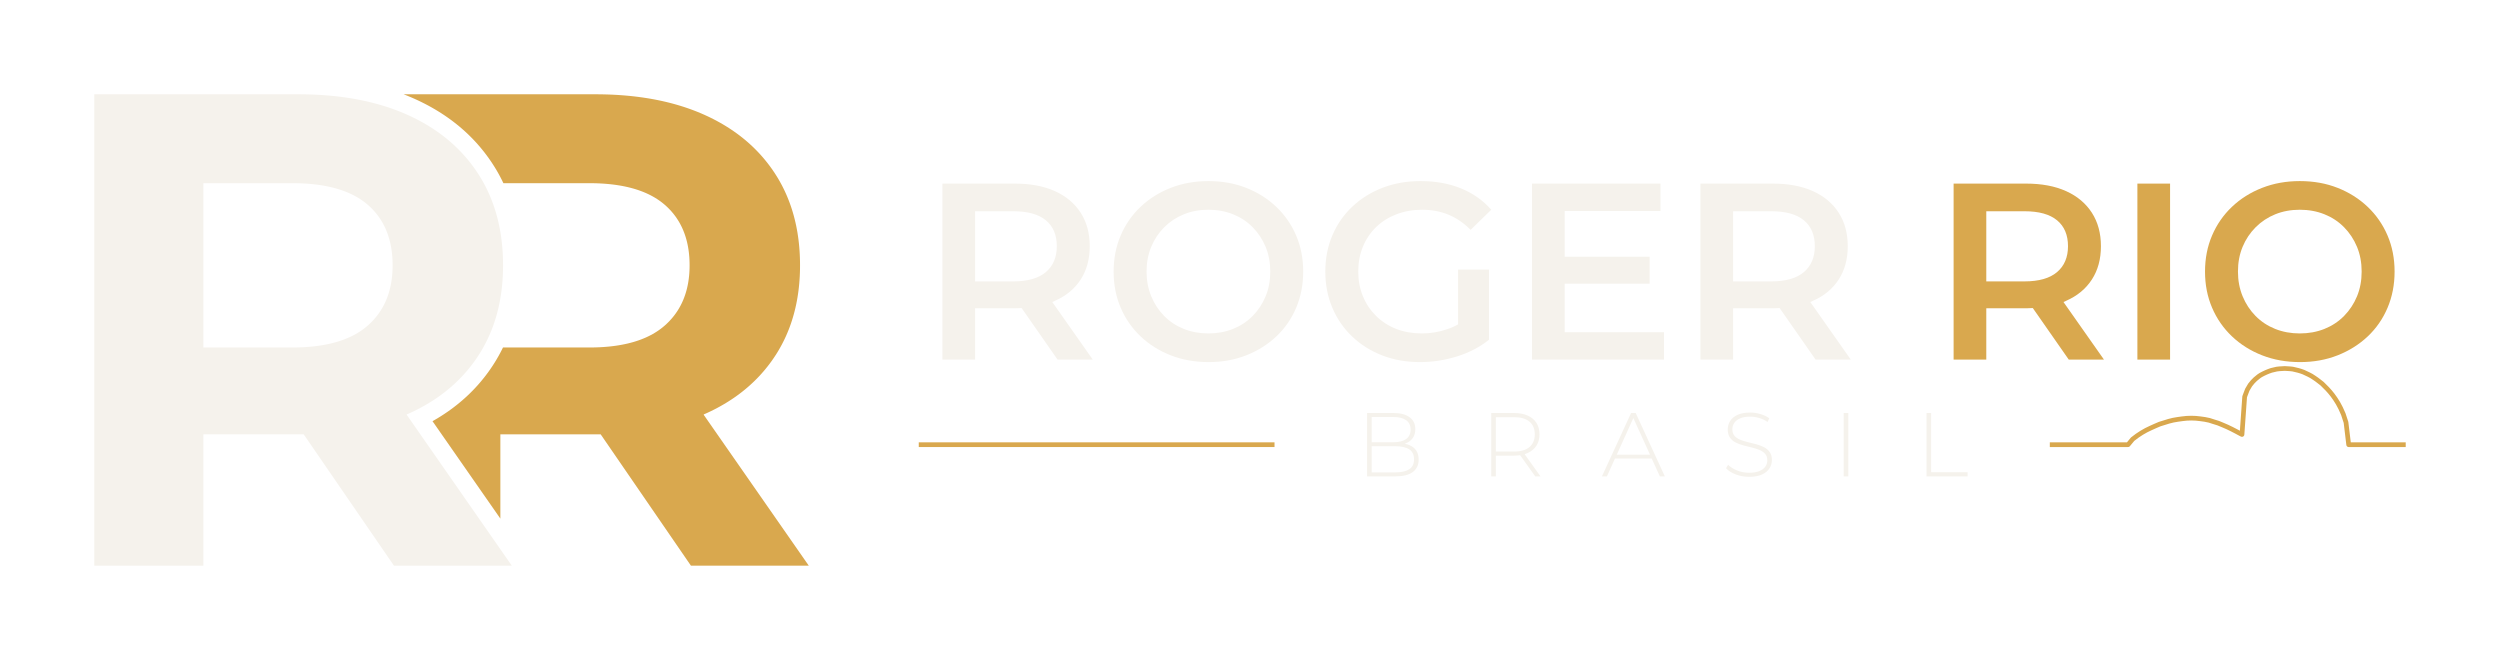
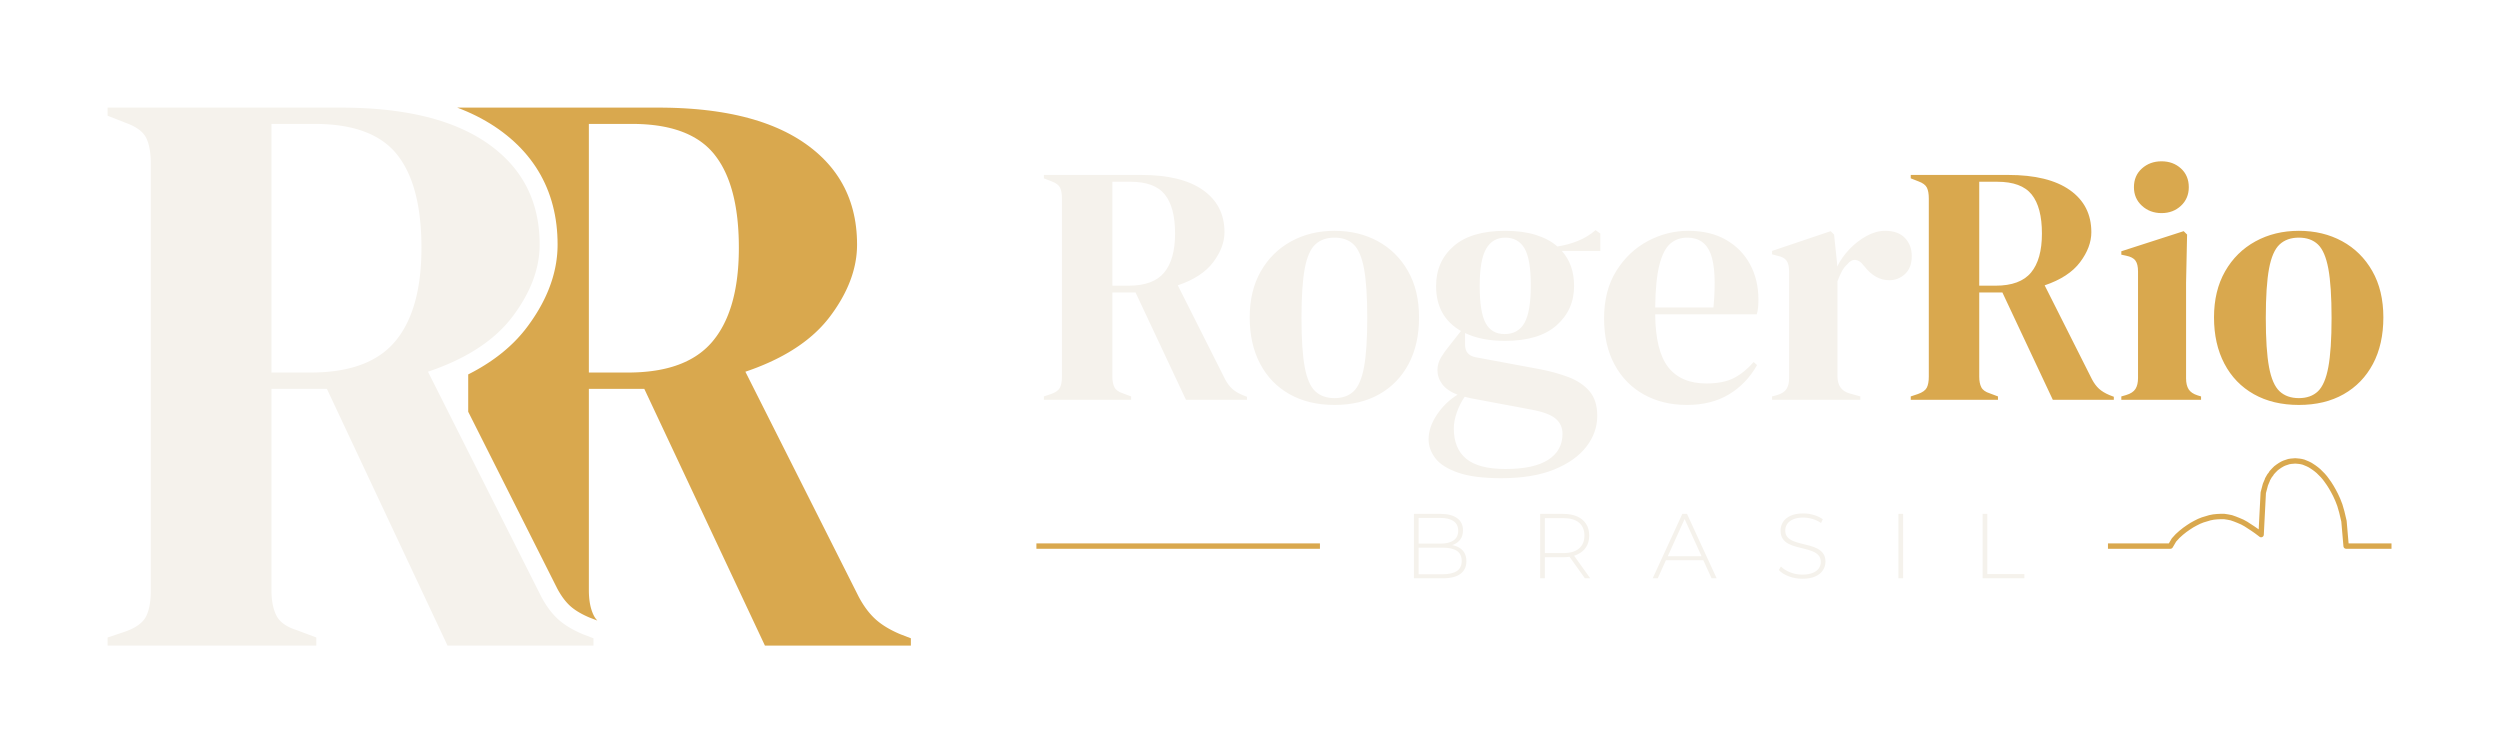
- <svg xmlns="http://www.w3.org/2000/svg" viewBox="0 0 1591 420" role="img" aria-label="Roger Rio Brasil">
-   <g transform="translate(24.43,360.00) scale(0.42857)">
-     <path fill="#D9A84E" fill-rule="evenodd" d="M686.0,-195.0L827.0,-195.0L827.29,-195.0L827.57,-195.0L827.86,-195.0L828.14,-195.0L828.43,-195.0L828.71,-195.0L829.0,-195.0L829.29,-195.0L829.57,-195.0L829.86,-195.0L830.14,-195.0L830.43,-195.0L830.71,-195.0L831.0,-195.0L831.29,-195.0L831.57,-195.0L831.86,-195.0L832.14,-195.0L832.43,-195.0L832.71,-195.0L833.0,-195.0L833.29,-195.0L833.57,-195.0L833.86,-195.0L834.14,-195.0L834.43,-195.0L834.71,-195.0L835.0,-195.0L969.0,0.0L1144.0,0.0L988.0,-224.0L988.0,-224.07L988.01,-224.14L988.01,-224.2L988.02,-224.27L988.03,-224.33L988.05,-224.38L988.06,-224.44L988.08,-224.49L988.1,-224.54L988.13,-224.59L988.15,-224.63L988.18,-224.67L988.22,-224.71L988.25,-224.75L988.29,-224.78L988.33,-224.82L988.37,-224.85L988.41,-224.87L988.46,-224.9L988.51,-224.92L988.56,-224.94L988.62,-224.95L988.67,-224.97L988.73,-224.98L988.8,-224.99L988.86,-224.99L988.93,-225.0L989.0,-225.0L993.82,-227.18L998.56,-229.42L1003.22,-231.73L1007.8,-234.11L1012.3,-236.56L1016.72,-239.07L1021.06,-241.66L1025.33,-244.31L1029.51,-247.02L1033.62,-249.81L1037.64,-252.66L1041.59,-255.58L1045.46,-258.57L1049.25,-261.62L1052.96,-264.75L1056.59,-267.94L1060.14,-271.2L1063.62,-274.52L1067.01,-277.92L1070.33,-281.38L1073.56,-284.91L1076.72,-288.5L1079.8,-292.17L1082.8,-295.9L1085.72,-299.7L1088.56,-303.56L1091.32,-307.5L1094.0,-311.5L1096.6,-315.56L1099.1,-319.68L1101.5,-323.85L1103.82,-328.08L1106.03,-332.36L1108.16,-336.7L1110.19,-341.09L1112.12,-345.54L1113.96,-350.04L1115.71,-354.6L1117.36,-359.21L1118.92,-363.88L1120.38,-368.6L1121.75,-373.38L1123.02,-378.21L1124.2,-383.09L1125.29,-388.03L1126.28,-393.03L1127.18,-398.08L1127.98,-403.18L1128.69,-408.34L1129.3,-413.56L1129.82,-418.83L1130.24,-424.15L1130.58,-429.53L1130.81,-434.97L1130.95,-440.46L1131.0,-446.0L1130.95,-451.61L1130.81,-457.17L1130.58,-462.68L1130.24,-468.12L1129.82,-473.51L1129.3,-478.85L1128.69,-484.12L1127.98,-489.35L1127.18,-494.51L1126.28,-499.62L1125.29,-504.68L1124.2,-509.67L1123.02,-514.61L1121.75,-519.5L1120.38,-524.33L1118.92,-529.1L1117.36,-533.82L1115.71,-538.48L1113.96,-543.08L1112.12,-547.63L1110.19,-552.12L1108.16,-556.56L1106.03,-560.94L1103.82,-565.27L1101.5,-569.53L1099.1,-573.74L1096.6,-577.9L1094.0,-582.0L1091.32,-586.04L1088.56,-590.01L1085.72,-593.91L1082.8,-597.74L1079.8,-601.51L1076.72,-605.21L1073.56,-608.84L1070.33,-612.41L1067.01,-615.9L1063.62,-619.33L1060.14,-622.7L1056.59,-625.99L1052.96,-629.22L1049.25,-632.38L1045.46,-635.47L1041.59,-638.49L1037.64,-641.45L1033.62,-644.33L1029.51,-647.15L1025.33,-649.91L1021.06,-652.59L1016.72,-655.21L1012.3,-657.76L1007.8,-660.24L1003.22,-662.66L998.56,-665.01L993.82,-667.29L989.0,-669.5L984.11,-671.64L979.15,-673.7L974.13,-675.69L969.04,-677.59L963.89,-679.42L958.66,-681.17L953.38,-682.84L948.02,-684.44L942.6,-685.96L937.11,-687.4L931.56,-688.76L925.94,-690.04L920.25,-691.25L914.5,-692.38L908.68,-693.43L902.8,-694.4L896.84,-695.29L890.83,-696.11L884.74,-696.85L878.59,-697.51L872.38,-698.09L866.09,-698.6L859.74,-699.03L853.33,-699.38L846.84,-699.65L840.3,-699.84L833.68,-699.96L827.0,-700.0L542.34,-700.0L542.47,-699.95L547.92,-697.8L553.31,-695.55L558.64,-693.23L563.88,-690.82L569.04,-688.33L574.13,-685.77L579.14,-683.13L584.07,-680.41L588.93,-677.61L593.7,-674.73L598.4,-671.77L603.02,-668.73L607.56,-665.61L612.01,-662.42L616.39,-659.14L620.68,-655.78L624.9,-652.35L629.02,-648.84L633.07,-645.24L637.03,-641.57L640.9,-637.82L644.69,-634.0L648.39,-630.09L652.0,-626.11L655.53,-622.06L658.96,-617.92L662.31,-613.72L665.57,-609.44L668.74,-605.08L671.82,-600.66L674.81,-596.15L677.72,-591.56L680.52,-586.9L683.22,-582.18L685.82,-577.39L688.3,-572.55L690.51,-568.0L818.0,-568.0L823.31,-567.96L828.52,-567.84L833.64,-567.63L838.65,-567.35L843.57,-566.98L848.4,-566.53L853.12,-566.0L857.76,-565.39L862.29,-564.69L866.72,-563.92L871.06,-563.06L875.31,-562.12L879.45,-561.1L883.5,-560.0L887.45,-558.82L891.31,-557.55L895.06,-556.2L898.72,-554.78L902.29,-553.27L905.76,-551.67L909.12,-550.0L912.4,-548.24L915.57,-546.41L918.65,-544.49L921.64,-542.49L924.52,-540.41L927.31,-538.24L930.0,-536.0L932.6,-533.68L935.1,-531.3L937.5,-528.84L939.82,-526.33L942.03,-523.74L944.16,-521.09L946.19,-518.38L948.12,-515.59L949.96,-512.74L951.71,-509.83L953.36,-506.84L954.92,-503.8L956.38,-500.68L957.75,-497.5L959.02,-494.25L960.2,-490.94L961.29,-487.56L962.28,-484.11L963.18,-480.6L963.98,-477.02L964.69,-473.38L965.3,-469.66L965.82,-465.89L966.24,-462.04L966.58,-458.13L966.81,-454.15L966.95,-450.11L967.0,-446.0L966.95,-441.96L966.81,-437.98L966.58,-434.07L966.24,-430.21L965.82,-426.42L965.3,-422.7L964.69,-419.03L963.98,-415.43L963.18,-411.89L962.28,-408.41L961.29,-405.0L960.2,-401.64L959.02,-398.35L957.75,-395.12L956.38,-391.96L954.92,-388.86L953.36,-385.82L951.71,-382.84L949.96,-379.92L948.12,-377.07L946.19,-374.28L944.16,-371.55L942.03,-368.89L939.82,-366.29L937.5,-363.75L935.1,-361.27L932.6,-358.85L930.0,-356.5L927.31,-354.22L924.52,-352.02L921.64,-349.91L918.65,-347.88L915.57,-345.93L912.4,-344.06L909.12,-342.28L905.76,-340.58L902.29,-338.96L898.72,-337.43L895.06,-335.98L891.31,-334.61L887.45,-333.33L883.5,-332.12L879.45,-331.01L875.31,-329.97L871.06,-329.02L866.72,-328.15L862.29,-327.36L857.76,-326.65L853.12,-326.03L848.4,-325.49L843.57,-325.04L838.65,-324.66L833.64,-324.37L828.52,-324.17L823.31,-324.04L818.0,-324.0L689.89,-324.0L688.26,-320.67L685.77,-315.86L683.17,-311.12L680.47,-306.44L677.66,-301.81L674.76,-297.26L671.76,-292.79L668.68,-288.4L665.5,-284.08L662.24,-279.83L658.89,-275.66L655.45,-271.56L651.92,-267.54L648.3,-263.6L644.59,-259.73L640.8,-255.94L636.92,-252.23L632.96,-248.59L628.91,-245.03L624.78,-241.56L620.57,-238.16L616.27,-234.84L611.89,-231.6L607.43,-228.44L602.89,-225.36L598.27,-222.36L593.57,-219.44L588.79,-216.6L585.24,-214.58L686.0,-69.91Z" />
-     <path fill="#F5F2EC" fill-rule="evenodd" d="M245.0,0.0L245.0,-195.0L386.0,-195.0L386.29,-195.0L386.57,-195.0L386.86,-195.0L387.14,-195.0L387.43,-195.0L387.71,-195.0L388.0,-195.0L388.29,-195.0L388.57,-195.0L388.86,-195.0L389.14,-195.0L389.43,-195.0L389.71,-195.0L390.0,-195.0L390.29,-195.0L390.57,-195.0L390.86,-195.0L391.14,-195.0L391.43,-195.0L391.71,-195.0L392.0,-195.0L392.29,-195.0L392.57,-195.0L392.86,-195.0L393.14,-195.0L393.43,-195.0L393.71,-195.0L394.0,-195.0L528.0,0.0L703.0,0.0L547.0,-224.0L547.0,-224.07L547.01,-224.14L547.01,-224.2L547.02,-224.27L547.03,-224.33L547.05,-224.38L547.06,-224.44L547.08,-224.49L547.1,-224.54L547.13,-224.59L547.15,-224.63L547.18,-224.67L547.22,-224.71L547.25,-224.75L547.29,-224.78L547.33,-224.82L547.37,-224.85L547.41,-224.87L547.46,-224.9L547.51,-224.92L547.56,-224.94L547.62,-224.95L547.67,-224.97L547.73,-224.98L547.8,-224.99L547.86,-224.99L547.93,-225.0L548.0,-225.0L552.82,-227.18L557.56,-229.42L562.22,-231.73L566.8,-234.11L571.3,-236.56L575.72,-239.07L580.06,-241.66L584.33,-244.31L588.51,-247.02L592.62,-249.81L596.64,-252.66L600.59,-255.58L604.46,-258.57L608.25,-261.62L611.96,-264.75L615.59,-267.94L619.14,-271.2L622.62,-274.52L626.01,-277.92L629.33,-281.38L632.56,-284.91L635.72,-288.5L638.8,-292.17L641.8,-295.9L644.72,-299.7L647.56,-303.56L650.32,-307.5L653.0,-311.5L655.6,-315.56L658.1,-319.68L660.5,-323.85L662.82,-328.08L665.03,-332.36L667.16,-336.7L669.19,-341.09L671.12,-345.54L672.96,-350.04L674.71,-354.6L676.36,-359.21L677.92,-363.88L679.38,-368.6L680.75,-373.38L682.02,-378.21L683.2,-383.09L684.29,-388.03L685.28,-393.03L686.18,-398.08L686.98,-403.18L687.69,-408.34L688.3,-413.56L688.82,-418.83L689.24,-424.15L689.58,-429.53L689.81,-434.97L689.95,-440.46L690.0,-446.0L689.95,-451.61L689.81,-457.17L689.58,-462.68L689.24,-468.12L688.82,-473.51L688.3,-478.85L687.69,-484.12L686.98,-489.35L686.18,-494.51L685.28,-499.62L684.29,-504.68L683.2,-509.67L682.02,-514.61L680.75,-519.5L679.38,-524.33L677.92,-529.1L676.36,-533.82L674.71,-538.48L672.96,-543.08L671.12,-547.63L669.19,-552.12L667.16,-556.56L665.03,-560.94L662.82,-565.27L660.5,-569.53L658.1,-573.74L655.6,-577.9L653.0,-582.0L650.32,-586.04L647.56,-590.01L644.72,-593.91L641.8,-597.74L638.8,-601.51L635.72,-605.21L632.56,-608.84L629.33,-612.41L626.01,-615.9L622.62,-619.33L619.14,-622.7L615.59,-625.99L611.96,-629.22L608.25,-632.38L604.46,-635.47L600.59,-638.49L596.64,-641.45L592.62,-644.33L588.51,-647.15L584.33,-649.91L580.06,-652.59L575.72,-655.21L571.3,-657.76L566.8,-660.24L562.22,-662.66L557.56,-665.01L552.82,-667.29L548.0,-669.5L543.11,-671.64L538.15,-673.7L533.13,-675.69L528.04,-677.59L522.89,-679.42L517.66,-681.17L512.38,-682.84L507.02,-684.44L501.6,-685.96L496.11,-687.4L490.56,-688.76L484.94,-690.04L479.25,-691.25L473.5,-692.38L467.68,-693.43L461.8,-694.4L455.84,-695.29L449.83,-696.11L443.74,-696.85L437.59,-697.51L431.38,-698.09L425.09,-698.6L418.74,-699.03L412.33,-699.38L405.84,-699.65L399.3,-699.84L392.68,-699.96L386.0,-700.0L83.0,-700.0L83.0,0.0ZM245.0,-568.0L377.0,-568.0L382.31,-567.96L387.52,-567.84L392.64,-567.63L397.65,-567.35L402.57,-566.98L407.4,-566.53L412.12,-566.0L416.76,-565.39L421.29,-564.69L425.72,-563.92L430.06,-563.06L434.31,-562.12L438.45,-561.1L442.5,-560.0L446.45,-558.82L450.31,-557.55L454.06,-556.2L457.72,-554.78L461.29,-553.27L464.76,-551.67L468.12,-550.0L471.4,-548.24L474.57,-546.41L477.65,-544.49L480.64,-542.49L483.52,-540.41L486.31,-538.24L489.0,-536.0L491.6,-533.68L494.1,-531.3L496.5,-528.84L498.82,-526.33L501.03,-523.74L503.16,-521.09L505.19,-518.38L507.12,-515.59L508.96,-512.74L510.71,-509.83L512.36,-506.84L513.92,-503.8L515.38,-500.68L516.75,-497.5L518.02,-494.25L519.2,-490.94L520.29,-487.56L521.28,-484.11L522.18,-480.6L522.98,-477.02L523.69,-473.38L524.3,-469.66L524.82,-465.89L525.24,-462.04L525.58,-458.13L525.81,-454.15L525.95,-450.11L526.0,-446.0L525.95,-441.96L525.81,-437.98L525.58,-434.07L525.24,-430.21L524.82,-426.42L524.3,-422.7L523.69,-419.03L522.98,-415.43L522.18,-411.89L521.28,-408.41L520.29,-405.0L519.2,-401.64L518.02,-398.35L516.75,-395.12L515.38,-391.96L513.92,-388.86L512.36,-385.82L510.71,-382.84L508.96,-379.92L507.12,-377.07L505.19,-374.28L503.16,-371.55L501.03,-368.89L498.82,-366.29L496.5,-363.75L494.1,-361.27L491.6,-358.85L489.0,-356.5L486.31,-354.22L483.52,-352.02L480.64,-349.91L477.65,-347.88L474.57,-345.93L471.4,-344.06L468.12,-342.28L464.76,-340.58L461.29,-338.96L457.72,-337.43L454.06,-335.98L450.31,-334.61L446.45,-333.33L442.5,-332.12L438.45,-331.01L434.31,-329.97L430.06,-329.02L425.72,-328.15L421.29,-327.36L416.76,-326.65L412.12,-326.03L407.4,-325.49L402.57,-325.04L397.65,-324.66L392.64,-324.37L387.52,-324.17L382.31,-324.04L377.0,-324.0L245.0,-324.0Z" />
+ <svg xmlns="http://www.w3.org/2000/svg" viewBox="0 0 1394 420" role="img" aria-label="Roger Rio Brasil">
+   <g transform="translate(50.00,360.00) scale(0.45455)">
+     <path fill="#D9A84E" fill-rule="evenodd" d="M622.17,-31.38L621.53,-32.13L620.92,-32.91L620.34,-33.69L619.79,-34.5L619.28,-35.32L618.81,-36.15L618.36,-37.0L617.94,-37.87L617.53,-38.75L617.14,-39.65L616.77,-40.57L616.41,-41.51L616.06,-42.46L615.74,-43.44L615.42,-44.43L615.12,-45.44L614.84,-46.46L614.57,-47.51L614.32,-48.57L614.08,-49.65L613.86,-50.75L613.65,-51.87L613.46,-53.0L613.29,-54.15L613.13,-55.32L612.98,-56.51L612.85,-57.71L612.74,-58.94L612.64,-60.18L612.55,-61.44L612.48,-62.71L612.43,-64.01L612.39,-65.32L612.37,-66.65L612.36,-68.0L612.36,-315.0L680.36,-315.0L828.36,0.0L1007.36,0.0L1007.36,-9.0L994.36,-14.0L993.01,-14.57L991.68,-15.16L990.37,-15.74L989.08,-16.34L987.81,-16.94L986.56,-17.54L985.33,-18.16L984.12,-18.78L982.92,-19.4L981.75,-20.03L980.59,-20.67L979.45,-21.32L978.33,-21.97L977.24,-22.62L976.16,-23.29L975.09,-23.96L974.05,-24.64L973.03,-25.32L972.03,-26.01L971.04,-26.7L970.08,-27.41L969.13,-28.11L968.21,-28.83L967.3,-29.55L966.41,-30.28L965.54,-31.01L964.69,-31.75L963.86,-32.5L963.04,-33.26L962.23,-34.03L961.42,-34.82L960.63,-35.63L959.83,-36.46L959.05,-37.3L958.27,-38.16L957.49,-39.03L956.73,-39.92L955.96,-40.83L955.21,-41.75L954.46,-42.69L953.72,-43.65L952.99,-44.62L952.26,-45.62L951.53,-46.62L950.82,-47.65L950.11,-48.69L949.4,-49.74L948.71,-50.82L948.02,-51.91L947.33,-53.01L946.65,-54.14L945.98,-55.28L945.32,-56.43L944.66,-57.6L944.01,-58.79L943.36,-60.0L804.36,-336.0L809.38,-337.74L814.31,-339.53L819.14,-341.37L823.87,-343.27L828.51,-345.21L833.04,-347.2L837.49,-349.25L841.83,-351.35L846.08,-353.49L850.23,-355.69L854.28,-357.94L858.24,-360.24L862.1,-362.6L865.86,-365.0L869.53,-367.45L873.09,-369.96L876.57,-372.52L879.94,-375.12L883.22,-377.78L886.4,-380.49L889.49,-383.25L892.47,-386.06L895.36,-388.92L898.16,-391.84L900.85,-394.8L903.45,-397.82L905.95,-400.88L908.36,-404.0L910.68,-407.14L912.91,-410.29L915.05,-413.43L917.12,-416.57L919.09,-419.71L920.99,-422.86L922.8,-426.0L924.52,-429.14L926.16,-432.29L927.72,-435.43L929.2,-438.57L930.58,-441.71L931.89,-444.86L933.11,-448.0L934.25,-451.14L935.3,-454.29L936.27,-457.43L937.15,-460.57L937.95,-463.71L938.67,-466.86L939.3,-470.0L939.84,-473.14L940.31,-476.29L940.69,-479.43L940.98,-482.57L941.19,-485.71L941.32,-488.86L941.36,-492.0L941.28,-497.6L941.04,-503.11L940.64,-508.53L940.07,-513.87L939.35,-519.11L938.47,-524.27L937.42,-529.34L936.22,-534.33L934.85,-539.22L933.32,-544.03L931.64,-548.75L929.79,-553.38L927.78,-557.92L925.61,-562.38L923.28,-566.74L920.79,-571.02L918.14,-575.21L915.32,-579.31L912.35,-583.33L909.22,-587.26L905.92,-591.09L902.47,-594.84L898.85,-598.51L895.07,-602.08L891.14,-605.57L887.04,-608.97L882.78,-612.28L878.36,-615.5L873.79,-618.62L869.08,-621.63L864.23,-624.52L859.24,-627.31L854.11,-629.97L848.83,-632.53L843.42,-634.97L837.87,-637.3L832.18,-639.51L826.34,-641.61L820.37,-643.6L814.26,-645.47L808.0,-647.23L801.61,-648.88L795.08,-650.41L788.4,-651.83L781.59,-653.13L774.63,-654.32L767.53,-655.4L760.3,-656.37L752.92,-657.22L745.41,-657.96L737.75,-658.58L729.95,-659.09L722.01,-659.49L713.94,-659.77L705.72,-659.94L697.36,-660.0L450.83,-660.0L456.75,-657.7L462.84,-655.14L468.79,-652.46L474.62,-649.64L480.31,-646.68L485.86,-643.58L491.28,-640.35L496.56,-636.98L501.69,-633.48L506.65,-629.85L511.45,-626.12L516.09,-622.28L520.57,-618.31L524.88,-614.23L529.03,-610.03L533.0,-605.72L536.81,-601.29L540.43,-596.74L543.88,-592.08L547.15,-587.32L550.24,-582.44L553.14,-577.46L555.85,-572.37L558.38,-567.19L560.71,-561.91L562.86,-556.53L564.81,-551.06L566.58,-545.51L568.15,-539.87L569.53,-534.15L570.73,-528.35L571.74,-522.47L572.56,-516.52L573.19,-510.5L573.64,-504.4L573.91,-498.24L574.0,-492.01L573.95,-488.27L573.8,-484.54L573.55,-480.81L573.2,-477.09L572.75,-473.37L572.21,-469.65L571.56,-465.95L570.82,-462.25L569.98,-458.56L569.04,-454.88L568.01,-451.21L566.89,-447.55L565.66,-443.91L564.35,-440.28L562.95,-436.66L561.45,-433.05L559.86,-429.45L558.18,-425.87L556.41,-422.31L554.56,-418.75L552.61,-415.21L550.58,-411.69L548.47,-408.18L546.26,-404.68L543.97,-401.19L541.6,-397.71L539.14,-394.25L536.57,-390.75L533.83,-387.2L530.95,-383.68L527.96,-380.21L524.88,-376.82L521.69,-373.49L518.39,-370.23L515.0,-367.04L511.51,-363.92L507.92,-360.86L504.24,-357.87L500.45,-354.95L496.58,-352.1L492.61,-349.31L488.54,-346.59L484.38,-343.93L480.13,-341.34L475.79,-338.82L471.36,-336.35L466.83,-333.96L464.36,-332.71L464.36,-286.9L573.52,-70.14L573.99,-69.28L574.53,-68.28L575.08,-67.3L575.63,-66.35L576.19,-65.41L576.75,-64.48L577.3,-63.58L577.86,-62.7L578.43,-61.83L578.99,-60.98L579.56,-60.15L580.12,-59.34L580.69,-58.55L581.26,-57.77L581.83,-57.02L582.41,-56.28L582.98,-55.56L583.56,-54.85L584.13,-54.17L584.71,-53.5L585.28,-52.85L585.86,-52.21L586.44,-51.59L587.02,-50.99L587.6,-50.41L588.18,-49.84L588.75,-49.28L589.33,-48.75L589.91,-48.23L590.5,-47.71L591.12,-47.19L591.75,-46.67L592.41,-46.15L593.09,-45.63L593.79,-45.1L594.51,-44.58L595.25,-44.06L596.01,-43.53L596.8,-43.01L597.6,-42.48L598.43,-41.96L599.29,-41.44L600.16,-40.91L601.05,-40.39L601.97,-39.87L602.91,-39.35L603.87,-38.83L604.86,-38.32L605.87,-37.8L606.89,-37.29L607.95,-36.78L609.02,-36.28L610.12,-35.77L611.23,-35.27L612.37,-34.77L613.27,-34.39L622.75,-30.75ZM665.36,-640.0L670.38,-639.95L675.29,-639.81L680.1,-639.57L684.81,-639.23L689.41,-638.8L693.91,-638.28L698.3,-637.66L702.58,-636.94L706.77,-636.13L710.84,-635.22L714.82,-634.21L718.69,-633.11L722.45,-631.92L726.11,-630.62L729.66,-629.24L733.12,-627.76L736.46,-626.18L739.7,-624.5L742.84,-622.73L745.87,-620.87L748.8,-618.91L751.62,-616.85L754.34,-614.7L756.95,-612.45L759.46,-610.11L761.87,-607.67L764.16,-605.13L766.36,-602.5L768.46,-599.77L770.49,-596.94L772.44,-594.01L774.32,-590.98L776.12,-587.85L777.84,-584.61L779.49,-581.28L781.05,-577.85L782.55,-574.31L783.96,-570.68L785.3,-566.94L786.56,-563.1L787.75,-559.16L788.86,-555.12L789.89,-550.99L790.85,-546.74L791.73,-542.4L792.53,-537.96L793.26,-533.42L793.91,-528.78L794.49,-524.03L794.98,-519.19L795.4,-514.24L795.75,-509.19L796.02,-504.05L796.21,-498.8L796.32,-493.45L796.36,-488.0L796.32,-482.62L796.2,-477.33L795.99,-472.14L795.71,-467.05L795.34,-462.05L794.89,-457.15L794.36,-452.34L793.75,-447.63L793.05,-443.02L792.28,-438.5L791.42,-434.07L790.48,-429.74L789.46,-425.51L788.36,-421.38L787.18,-417.33L785.91,-413.39L784.56,-409.54L783.14,-405.78L781.63,-402.12L780.03,-398.56L778.36,-395.09L776.6,-391.72L774.77,-388.45L772.85,-385.27L770.85,-382.18L768.77,-379.19L766.6,-376.3L764.36,-373.5L762.02,-370.8L759.58,-368.2L757.04,-365.69L754.4,-363.29L751.66,-360.98L748.81,-358.77L745.86,-356.66L742.81,-354.64L739.66,-352.73L736.4,-350.91L733.04,-349.19L729.58,-347.57L726.02,-346.05L722.36,-344.62L718.59,-343.3L714.73,-342.07L710.76,-340.94L706.69,-339.91L702.51,-338.98L698.24,-338.14L693.86,-337.41L689.38,-336.77L684.8,-336.23L680.12,-335.79L675.33,-335.44L670.44,-335.2L665.45,-335.05L660.36,-335.0L612.36,-335.0L612.36,-640.0Z" />
+     <path fill="#F5F2EC" fill-rule="evenodd" d="M278.0,0.0L278.0,-10.0L254.0,-19.0L252.66,-19.44L251.35,-19.89L250.08,-20.35L248.84,-20.84L247.63,-21.33L246.45,-21.85L245.31,-22.38L244.2,-22.92L243.13,-23.48L242.09,-24.05L241.08,-24.64L240.1,-25.24L239.16,-25.86L238.25,-26.5L237.37,-27.15L236.53,-27.82L235.72,-28.5L234.94,-29.19L234.2,-29.91L233.49,-30.63L232.81,-31.38L232.17,-32.13L231.56,-32.91L230.98,-33.69L230.43,-34.5L229.92,-35.32L229.45,-36.15L229.0,-37.0L228.58,-37.87L228.17,-38.75L227.78,-39.65L227.41,-40.57L227.05,-41.51L226.7,-42.46L226.38,-43.44L226.06,-44.43L225.76,-45.44L225.48,-46.46L225.21,-47.51L224.96,-48.57L224.72,-49.65L224.5,-50.75L224.29,-51.87L224.1,-53.0L223.93,-54.15L223.77,-55.32L223.62,-56.51L223.49,-57.71L223.38,-58.94L223.28,-60.18L223.19,-61.44L223.12,-62.71L223.07,-64.01L223.03,-65.32L223.01,-66.65L223.0,-68.0L223.0,-315.0L291.0,-315.0L439.0,0.0L618.0,0.0L618.0,-9.0L605.0,-14.0L603.65,-14.57L602.32,-15.16L601.01,-15.74L599.72,-16.34L598.45,-16.94L597.2,-17.54L595.97,-18.16L594.76,-18.78L593.56,-19.4L592.39,-20.03L591.23,-20.67L590.09,-21.32L588.97,-21.97L587.88,-22.62L586.8,-23.29L585.73,-23.96L584.69,-24.64L583.67,-25.32L582.67,-26.01L581.68,-26.7L580.72,-27.41L579.77,-28.11L578.85,-28.83L577.94,-29.55L577.05,-30.28L576.18,-31.01L575.33,-31.75L574.5,-32.5L573.68,-33.26L572.87,-34.03L572.06,-34.82L571.27,-35.63L570.47,-36.46L569.69,-37.3L568.91,-38.16L568.13,-39.03L567.37,-39.92L566.6,-40.83L565.85,-41.75L565.1,-42.69L564.36,-43.65L563.62,-44.62L562.9,-45.62L562.17,-46.62L561.46,-47.65L560.75,-48.69L560.04,-49.74L559.35,-50.82L558.66,-51.91L557.97,-53.01L557.29,-54.14L556.62,-55.28L555.96,-56.43L555.3,-57.6L554.65,-58.79L554.0,-60.0L415.0,-336.0L420.02,-337.74L424.95,-339.53L429.78,-341.37L434.51,-343.27L439.15,-345.21L443.68,-347.2L448.12,-349.25L452.47,-351.35L456.72,-353.49L460.87,-355.69L464.92,-357.94L468.88,-360.24L472.74,-362.6L476.5,-365.0L480.17,-367.45L483.73,-369.96L487.21,-372.52L490.58,-375.12L493.86,-377.78L497.04,-380.49L500.12,-383.25L503.11,-386.06L506.0,-388.92L508.8,-391.84L511.49,-394.8L514.09,-397.82L516.59,-400.88L519.0,-404.0L521.32,-407.14L523.55,-410.29L525.69,-413.43L527.76,-416.57L529.73,-419.71L531.63,-422.86L533.44,-426.0L535.16,-429.14L536.8,-432.29L538.36,-435.43L539.84,-438.57L541.22,-441.71L542.53,-444.86L543.75,-448.0L544.89,-451.14L545.94,-454.29L546.91,-457.43L547.79,-460.57L548.59,-463.71L549.31,-466.86L549.94,-470.0L550.48,-473.14L550.95,-476.29L551.33,-479.43L551.62,-482.57L551.83,-485.71L551.96,-488.86L552.0,-492.0L551.92,-497.6L551.68,-503.11L551.28,-508.53L550.71,-513.87L549.99,-519.11L549.11,-524.27L548.06,-529.34L546.86,-534.33L545.49,-539.22L543.96,-544.03L542.28,-548.75L540.43,-553.38L538.42,-557.92L536.25,-562.38L533.92,-566.74L531.43,-571.02L528.78,-575.21L525.96,-579.31L522.99,-583.33L519.86,-587.26L516.56,-591.09L513.11,-594.84L509.49,-598.51L505.71,-602.08L501.78,-605.57L497.68,-608.97L493.42,-612.28L489.0,-615.5L484.43,-618.62L479.72,-621.63L474.87,-624.52L469.88,-627.31L464.75,-629.97L459.47,-632.53L454.06,-634.97L448.51,-637.3L442.82,-639.51L436.98,-641.61L431.01,-643.6L424.9,-645.47L418.64,-647.23L412.25,-648.88L405.72,-650.41L399.04,-651.83L392.23,-653.13L385.27,-654.32L378.17,-655.4L370.94,-656.37L363.56,-657.22L356.05,-657.96L348.39,-658.58L340.59,-659.09L332.65,-659.49L324.58,-659.77L316.36,-659.94L308.0,-660.0L22.0,-660.0L22.0,-650.0L45.0,-641.0L46.34,-640.49L47.65,-639.98L48.92,-639.45L50.15,-638.91L51.36,-638.36L52.52,-637.79L53.66,-637.22L54.76,-636.63L55.82,-636.04L56.85,-635.43L57.85,-634.81L58.81,-634.17L59.73,-633.53L60.62,-632.88L61.48,-632.21L62.31,-631.53L63.1,-630.84L63.85,-630.14L64.57,-629.43L65.26,-628.7L65.91,-627.97L66.52,-627.22L67.11,-626.46L67.65,-625.69L68.17,-624.91L68.65,-624.12L69.09,-623.32L69.5,-622.5L69.89,-621.67L70.26,-620.81L70.62,-619.94L70.96,-619.04L71.29,-618.12L71.6,-617.18L71.91,-616.22L72.19,-615.23L72.47,-614.23L72.73,-613.2L72.97,-612.15L73.2,-611.08L73.42,-609.99L73.62,-608.88L73.81,-607.74L73.99,-606.58L74.15,-605.4L74.3,-604.2L74.43,-602.98L74.55,-601.73L74.66,-600.47L74.75,-599.18L74.82,-597.87L74.89,-596.54L74.94,-595.19L74.97,-593.81L74.99,-592.42L75.0,-591.0L75.0,-68.0L74.99,-66.51L74.97,-65.05L74.93,-63.61L74.88,-62.19L74.81,-60.8L74.72,-59.44L74.62,-58.09L74.51,-56.78L74.38,-55.48L74.23,-54.21L74.07,-52.97L73.9,-51.74L73.71,-50.55L73.5,-49.38L73.28,-48.23L73.04,-47.1L72.79,-46.0L72.52,-44.93L72.24,-43.87L71.94,-42.85L71.62,-41.84L71.3,-40.86L70.95,-39.91L70.59,-38.98L70.22,-38.07L69.83,-37.19L69.42,-36.33L69.0,-35.5L68.55,-34.68L68.07,-33.88L67.55,-33.09L67.0,-32.31L66.41,-31.54L65.79,-30.78L65.12,-30.03L64.43,-29.3L63.7,-28.57L62.93,-27.86L62.12,-27.16L61.29,-26.47L60.41,-25.79L59.5,-25.12L58.55,-24.47L57.57,-23.83L56.55,-23.19L55.5,-22.57L54.41,-21.96L53.29,-21.37L52.12,-20.78L50.93,-20.21L49.7,-19.64L48.43,-19.09L47.12,-18.55L45.79,-18.02L44.41,-17.51L43.0,-17.0L22.0,-10.0L22.0,0.0ZM223.0,-640.0L276.0,-640.0L281.02,-639.95L285.93,-639.81L290.74,-639.57L295.45,-639.23L300.05,-638.8L304.55,-638.28L308.94,-637.66L313.22,-636.94L317.41,-636.13L321.48,-635.22L325.46,-634.21L329.33,-633.11L333.09,-631.92L336.75,-630.62L340.3,-629.24L343.76,-627.76L347.1,-626.18L350.34,-624.5L353.48,-622.73L356.51,-620.87L359.44,-618.91L362.26,-616.85L364.98,-614.7L367.59,-612.45L370.1,-610.11L372.51,-607.67L374.8,-605.13L377.0,-602.5L379.1,-599.77L381.13,-596.94L383.08,-594.01L384.96,-590.98L386.76,-587.85L388.48,-584.61L390.12,-581.28L391.69,-577.85L393.19,-574.31L394.6,-570.68L395.94,-566.94L397.2,-563.1L398.39,-559.16L399.5,-555.12L400.53,-550.99L401.49,-546.74L402.37,-542.4L403.17,-537.96L403.9,-533.42L404.55,-528.78L405.12,-524.03L405.62,-519.19L406.04,-514.24L406.39,-509.19L406.66,-504.05L406.85,-498.8L406.96,-493.45L407.0,-488.0L406.96,-482.62L406.84,-477.33L406.63,-472.14L406.35,-467.05L405.98,-462.05L405.53,-457.15L405.0,-452.34L404.39,-447.63L403.69,-443.02L402.92,-438.5L402.06,-434.07L401.12,-429.74L400.1,-425.51L399.0,-421.38L397.82,-417.33L396.55,-413.39L395.2,-409.54L393.78,-405.78L392.27,-402.12L390.67,-398.56L389.0,-395.09L387.24,-391.72L385.41,-388.45L383.49,-385.27L381.49,-382.18L379.41,-379.19L377.24,-376.3L375.0,-373.5L372.66,-370.8L370.22,-368.2L367.68,-365.69L365.04,-363.29L362.3,-360.98L359.45,-358.77L356.5,-356.66L353.45,-354.64L350.3,-352.73L347.04,-350.91L343.68,-349.19L340.22,-347.57L336.66,-346.05L333.0,-344.62L329.23,-343.3L325.37,-342.07L321.4,-340.94L317.33,-339.91L313.15,-338.98L308.88,-338.14L304.5,-337.41L300.02,-336.77L295.44,-336.23L290.76,-335.79L285.97,-335.44L281.08,-335.2L276.09,-335.05L271.0,-335.0L223.0,-335.0Z" />
  </g>
-   <path fill="#F5F2EC" d="M599.754 228.84V116.84H645.834Q660.714 116.84 671.354 121.64Q681.994 126.44 687.754 135.4Q693.514 144.36 693.514 156.68Q693.514 169.0 687.754 177.88Q681.994 186.76 671.434 191.4Q670.634 191.88 669.674 192.2L695.434 228.84H673.034L650.154 196.04Q648.074 196.2 645.834 196.2H620.554V228.84ZM620.554 179.08H644.874Q658.634 179.08 665.594 173.16Q672.554 167.24 672.554 156.68Q672.554 145.96 665.594 140.2Q658.634 134.44 644.874 134.44H620.554ZM769.194 230.44Q756.074 230.44 745.034 226.12Q733.994 221.8 725.834 214.04Q717.674 206.28 713.194 195.8Q708.714 185.32 708.714 172.84Q708.714 160.36 713.194 149.88Q717.674 139.4 725.834 131.64Q733.994 123.88 745.034 119.56Q756.074 115.24 769.034 115.24Q782.154 115.24 793.114 119.56Q804.074 123.88 812.234 131.64Q820.394 139.4 824.874 149.88Q829.354 160.36 829.354 172.84Q829.354 185.32 824.874 195.88Q820.394 206.44 812.234 214.12Q804.074 221.8 793.114 226.12Q782.154 230.44 769.194 230.44ZM769.034 212.2Q777.514 212.2 784.714 209.32Q791.914 206.44 797.194 201.08Q802.474 195.72 805.434 188.6Q808.394 181.48 808.394 172.84Q808.394 164.2 805.434 157.08Q802.474 149.96 797.194 144.6Q791.914 139.24 784.714 136.36Q777.514 133.48 769.034 133.48Q760.554 133.48 753.434 136.36Q746.314 139.24 740.954 144.6Q735.594 149.96 732.634 157.08Q729.674 164.2 729.674 172.84Q729.674 181.32 732.634 188.52Q735.594 195.72 740.874 201.08Q746.154 206.44 753.354 209.32Q760.554 212.2 769.034 212.2ZM903.754 230.44Q890.634 230.44 879.674 226.2Q868.714 221.96 860.554 214.2Q852.394 206.44 847.914 195.88Q843.434 185.32 843.434 172.84Q843.434 160.36 847.914 149.8Q852.394 139.24 860.634 131.48Q868.874 123.72 879.914 119.48Q890.954 115.24 904.074 115.24Q918.314 115.24 929.754 119.88Q941.194 124.52 949.034 133.48L935.914 146.28Q929.354 139.72 921.754 136.6Q914.154 133.48 905.034 133.48Q896.234 133.48 888.714 136.36Q881.194 139.24 875.754 144.52Q870.314 149.8 867.354 157.0Q864.394 164.2 864.394 172.84Q864.394 181.32 867.354 188.52Q870.314 195.72 875.754 201.08Q881.194 206.44 888.554 209.32Q895.914 212.2 904.874 212.2Q913.194 212.2 921.034 209.48Q924.554 208.36 927.914 206.44V171.56H947.594V216.2Q938.794 223.24 927.194 226.84Q915.594 230.44 903.754 230.44ZM995.754 211.4H1058.954V228.84H974.954V116.84H1056.714V134.28H995.754V163.4H1049.834V180.52H995.754ZM1082.154 228.84V116.84H1128.234Q1143.114 116.84 1153.754 121.64Q1164.394 126.44 1170.154 135.4Q1175.914 144.36 1175.914 156.68Q1175.914 169.0 1170.154 177.88Q1164.394 186.76 1153.834 191.4Q1153.034 191.88 1152.074 192.2L1177.834 228.84H1155.434L1132.554 196.04Q1130.474 196.2 1128.234 196.2H1102.954V228.84ZM1102.954 179.08H1127.274Q1141.034 179.08 1147.994 173.16Q1154.954 167.24 1154.954 156.68Q1154.954 145.96 1147.994 140.2Q1141.034 134.44 1127.274 134.44H1102.954Z" />
-   <path fill="#D9A84E" d="M1243.274 228.84V116.84H1289.354Q1304.234 116.84 1314.874 121.64Q1325.514 126.44 1331.274 135.4Q1337.034 144.36 1337.034 156.68Q1337.034 169.0 1331.274 177.88Q1325.514 186.76 1314.954 191.4Q1314.154 191.88 1313.194 192.2L1338.954 228.84H1316.554L1293.674 196.04Q1291.594 196.2 1289.354 196.2H1264.074V228.84ZM1264.074 179.08H1288.394Q1302.154 179.08 1309.114 173.16Q1316.074 167.24 1316.074 156.68Q1316.074 145.96 1309.114 140.2Q1302.154 134.44 1288.394 134.44H1264.074ZM1360.234 228.84V116.84H1381.034V228.84ZM1463.754 230.44Q1450.634 230.44 1439.594 226.12Q1428.554 221.8 1420.394 214.04Q1412.234 206.28 1407.754 195.8Q1403.274 185.32 1403.274 172.84Q1403.274 160.36 1407.754 149.88Q1412.234 139.4 1420.394 131.64Q1428.554 123.88 1439.594 119.56Q1450.634 115.24 1463.594 115.24Q1476.714 115.24 1487.674 119.56Q1498.634 123.88 1506.794 131.64Q1514.954 139.4 1519.434 149.88Q1523.914 160.36 1523.914 172.84Q1523.914 185.32 1519.434 195.88Q1514.954 206.44 1506.794 214.12Q1498.634 221.8 1487.674 226.12Q1476.714 230.44 1463.754 230.44ZM1463.594 212.2Q1472.074 212.2 1479.274 209.32Q1486.474 206.44 1491.754 201.08Q1497.034 195.72 1499.994 188.6Q1502.954 181.48 1502.954 172.84Q1502.954 164.2 1499.994 157.08Q1497.034 149.96 1491.754 144.6Q1486.474 139.24 1479.274 136.36Q1472.074 133.48 1463.594 133.48Q1455.114 133.48 1447.994 136.36Q1440.874 139.24 1435.514 144.6Q1430.154 149.96 1427.194 157.08Q1424.234 164.2 1424.234 172.84Q1424.234 181.32 1427.194 188.52Q1430.154 195.72 1435.434 201.08Q1440.714 206.44 1447.914 209.32Q1455.114 212.2 1463.594 212.2Z" />
-   <path fill="#F5F2EC" d="M870.001 303.16V262.84H886.82Q893.329 262.84 897.015 265.49Q900.701 268.139 900.701 273.15Q900.701 276.434 899.146 278.68Q897.591 280.926 894.884 282.021Q894.423 282.251 893.962 282.366Q895.517 282.712 896.842 283.23Q899.78 284.44 901.306 286.744Q902.833 289.048 902.833 292.504Q902.833 297.573 899.146 300.366Q895.46 303.16 887.972 303.16ZM872.938 300.626H887.972Q893.789 300.626 896.842 298.638Q899.895 296.651 899.895 292.274Q899.895 287.954 896.842 285.966Q893.789 283.979 887.972 283.979H872.938ZM872.938 281.445H886.705Q891.946 281.445 894.826 279.429Q897.706 277.413 897.706 273.381Q897.706 269.406 894.826 267.39Q891.946 265.374 886.705 265.374H872.938ZM949.028 303.16V262.84H963.485Q968.554 262.84 972.183 264.453Q975.812 266.066 977.77 269.09Q979.729 272.114 979.729 276.434Q979.729 280.638 977.77 283.662Q975.812 286.686 972.183 288.299Q971.261 288.76 970.282 289.048L980.362 303.16H977.021L967.402 289.682Q965.559 289.97 963.485 289.97H951.965V303.16ZM951.965 287.378H963.485Q969.994 287.378 973.364 284.498Q976.733 281.618 976.733 276.434Q976.733 271.192 973.364 268.341Q969.994 265.49 963.485 265.49H951.965ZM1019.473 303.16 1038.02 262.84H1040.957L1059.505 303.16H1056.337L1051.153 291.813H1027.767L1022.641 303.16ZM1050.058 289.336 1039.46 266.066 1028.919 289.336ZM1113.13 303.448Q1108.637 303.448 1104.634 301.922Q1100.631 300.395 1098.442 297.976L1099.767 295.787Q1101.841 297.918 1105.441 299.387Q1109.041 300.856 1113.073 300.856Q1117.105 300.856 1119.668 299.79Q1122.231 298.725 1123.469 296.939Q1124.708 295.154 1124.708 292.965Q1124.708 290.373 1123.325 288.818Q1121.943 287.262 1119.697 286.341Q1117.45 285.419 1114.801 284.786Q1112.151 284.152 1109.444 283.432Q1106.737 282.712 1104.49 281.56Q1102.244 280.408 1100.89 278.421Q1099.537 276.434 1099.537 273.266Q1099.537 270.386 1101.034 267.966Q1102.532 265.547 1105.7 264.05Q1108.868 262.552 1113.821 262.552Q1117.162 262.552 1120.417 263.531Q1123.671 264.51 1125.975 266.181L1124.881 268.542Q1122.346 266.814 1119.437 265.979Q1116.529 265.144 1113.821 265.144Q1109.962 265.144 1107.428 266.238Q1104.893 267.333 1103.684 269.147Q1102.474 270.962 1102.474 273.208Q1102.474 275.8 1103.828 277.355Q1105.181 278.91 1107.428 279.832Q1109.674 280.754 1112.381 281.387Q1115.089 282.021 1117.738 282.741Q1120.388 283.461 1122.634 284.613Q1124.881 285.765 1126.263 287.723Q1127.645 289.682 1127.645 292.792Q1127.645 295.614 1126.09 298.062Q1124.535 300.51 1121.338 301.979Q1118.141 303.448 1113.13 303.448ZM1173.322 303.16V262.84H1176.26V303.16ZM1226.026 303.16V262.84H1228.964V300.51H1252.177V303.16Z" />
-   <line x1="584.7" y1="283.0" x2="811.1" y2="283.0" stroke="#D9A84E" stroke-width="3.0" stroke-linecap="butt" />
-   <path d="M1304.5,283.0L1354.3,283.0L1357.2,279.5L1360.1,277.3L1363.0,275.4L1365.8,273.8L1368.7,272.4L1371.6,271.1L1374.4,269.9L1377.3,269.0L1380.2,268.1L1383.0,267.4L1385.9,266.9L1388.8,266.5L1391.6,266.2L1394.5,266.1L1397.4,266.2L1400.2,266.5L1403.1,266.9L1406.0,267.5L1408.8,268.4L1411.7,269.3L1414.6,270.5L1417.4,271.7L1420.3,273.1L1423.2,274.6L1426.0,276.1L1426.8,276.5L1428.5,252.5L1428.9,251.4L1430.2,248.0L1431.8,245.3L1431.9,245.1L1433.6,243.0L1434.7,241.9L1435.3,241.3L1437.0,239.9L1437.5,239.5L1438.7,238.7L1440.4,237.8L1442.1,237.0L1443.8,236.3L1445.5,235.7L1447.2,235.3L1448.9,234.9L1450.6,234.7L1452.3,234.6L1454.0,234.5L1455.7,234.6L1457.4,234.7L1459.1,234.9L1460.8,235.3L1462.5,235.7L1464.2,236.2L1465.9,236.8L1467.6,237.6L1469.3,238.4L1471.0,239.3L1472.7,240.4L1474.3,241.5L1476.0,242.8L1477.8,244.2L1479.4,245.8L1481.1,247.5L1482.8,249.4L1484.5,251.5L1486.2,253.9L1487.9,256.6L1489.6,259.8L1491.3,263.6L1493.0,268.8L1494.7,283.0L1531.0,283.0" fill="none" stroke="#D9A84E" stroke-width="3.0" stroke-linejoin="round" stroke-linecap="butt" />
+   <path fill="#F5F2EC" d="M582.071 222.945V221.045L586.061 219.715Q589.861 218.385 591.001 216.2Q592.141 214.015 592.141 210.025V110.655Q592.141 106.855 591.096 104.67Q590.051 102.485 586.441 101.155L582.071 99.445V97.545H636.411Q658.831 97.545 670.801 106.0Q682.771 114.455 682.771 129.465Q682.771 137.825 676.501 146.185Q670.231 154.545 656.741 159.105L683.151 211.545Q684.861 214.775 687.046 216.77Q689.231 218.765 692.841 220.285L695.311 221.235V222.945H661.301L633.181 163.095H620.261V210.025Q620.261 213.635 621.401 215.915Q622.541 218.195 626.151 219.335L630.711 221.045V222.945ZM620.261 159.295H629.381Q643.061 159.295 649.141 151.98Q655.221 144.665 655.221 130.225Q655.221 115.595 649.521 108.47Q643.821 101.345 630.331 101.345H620.261ZM744.141 225.795Q729.701 225.795 719.061 219.81Q708.421 213.825 702.626 202.805Q696.831 191.785 696.831 176.965Q696.831 162.145 703.006 151.315Q709.181 140.485 719.916 134.595Q730.651 128.705 744.141 128.705Q757.631 128.705 768.271 134.5Q778.911 140.295 785.086 151.125Q791.261 161.955 791.261 176.965Q791.261 191.975 785.466 202.9Q779.671 213.825 769.126 219.81Q758.581 225.795 744.141 225.795ZM744.141 221.995Q750.791 221.995 754.781 218.195Q758.771 214.395 760.576 204.705Q762.381 195.015 762.381 177.345Q762.381 159.485 760.576 149.795Q758.771 140.105 754.781 136.305Q750.791 132.505 744.141 132.505Q737.491 132.505 733.406 136.305Q729.321 140.105 727.516 149.795Q725.711 159.485 725.711 177.345Q725.711 195.015 727.516 204.705Q729.321 214.395 733.406 218.195Q737.491 221.995 744.141 221.995ZM839.141 190.075Q826.031 190.075 816.911 185.705V192.165Q816.911 198.055 822.801 199.195L858.521 205.845Q867.451 207.555 874.671 210.31Q881.891 213.065 886.261 218.1Q890.631 223.135 890.631 231.875Q890.631 241.185 884.551 249.07Q878.471 256.955 866.596 261.8Q854.721 266.645 837.051 266.645Q821.851 266.645 812.921 263.51Q803.991 260.375 800.286 255.435Q796.581 250.495 796.581 244.985Q796.581 238.145 801.236 231.21Q805.891 224.275 812.731 220.095Q806.841 217.815 804.181 214.205Q801.521 210.595 801.521 206.415Q801.521 202.615 803.516 199.29Q805.511 195.965 808.361 192.545L814.631 184.565Q800.761 176.585 800.761 159.485Q800.761 145.805 810.546 137.255Q820.331 128.705 839.331 128.705Q849.021 128.705 856.336 130.985Q863.651 133.265 868.401 137.445Q874.481 136.495 879.896 134.31Q885.311 132.125 889.681 128.325L892.341 130.225V139.915H870.871Q877.711 147.515 877.711 159.485Q877.711 172.785 867.926 181.43Q858.141 190.075 839.141 190.075ZM838.951 186.275Q846.551 186.275 850.066 180.005Q853.581 173.735 853.581 159.105Q853.581 144.475 850.066 138.49Q846.551 132.505 839.331 132.505Q832.301 132.505 828.691 138.68Q825.081 144.855 825.081 159.485Q825.081 174.115 828.406 180.195Q831.731 186.275 838.951 186.275ZM810.641 238.905Q810.641 250.115 817.576 255.815Q824.511 261.515 839.521 261.515Q855.291 261.515 863.271 256.385Q871.251 251.255 871.251 241.945Q871.251 236.625 867.356 233.395Q863.461 230.165 854.151 228.455L819.761 221.995Q818.241 221.615 816.721 221.235Q814.061 225.035 812.351 229.88Q810.641 234.725 810.641 238.905ZM941.361 128.705Q953.711 128.705 962.451 133.74Q971.191 138.775 975.846 147.42Q980.501 156.065 980.501 167.085Q980.501 169.175 980.311 171.36Q980.121 173.545 979.551 175.255H922.931Q923.121 195.775 930.246 204.8Q937.371 213.825 951.431 213.825Q960.931 213.825 966.821 210.785Q972.711 207.745 977.841 201.855L979.741 203.565Q973.851 214.015 964.066 219.905Q954.281 225.795 940.601 225.795Q927.111 225.795 916.661 220.0Q906.211 214.205 900.321 203.375Q894.431 192.545 894.431 177.535Q894.431 161.955 901.271 151.03Q908.111 140.105 918.846 134.405Q929.581 128.705 941.361 128.705ZM940.791 132.505Q935.281 132.505 931.386 135.83Q927.491 139.155 925.306 147.61Q923.121 156.065 922.931 171.455H955.421Q957.321 150.745 953.901 141.625Q950.481 132.505 940.791 132.505ZM988.101 222.945V221.045L990.951 220.285Q994.751 219.145 996.176 216.865Q997.601 214.585 997.601 210.975V151.505Q997.601 147.325 996.176 145.33Q994.751 143.335 990.951 142.575L988.101 141.815V139.915L1020.781 128.895L1022.681 130.795L1024.391 147.135V148.655Q1027.051 143.335 1031.326 138.87Q1035.601 134.405 1040.826 131.555Q1046.051 128.705 1051.181 128.705Q1058.401 128.705 1062.201 132.695Q1066.001 136.685 1066.001 142.765Q1066.001 149.225 1062.296 152.74Q1058.591 156.255 1053.461 156.255Q1045.481 156.255 1039.401 148.275L1039.021 147.895Q1037.121 145.235 1034.651 144.95Q1032.181 144.665 1030.091 147.325Q1028.191 149.035 1026.956 151.41Q1025.721 153.785 1024.581 156.825V209.835Q1024.581 217.435 1031.231 219.335L1037.311 221.045V222.945Z" />
+   <path fill="#D9A84E" d="M1065.431 222.945V221.045L1069.421 219.715Q1073.221 218.385 1074.361 216.2Q1075.501 214.015 1075.501 210.025V110.655Q1075.501 106.855 1074.456 104.67Q1073.411 102.485 1069.801 101.155L1065.431 99.445V97.545H1119.771Q1142.191 97.545 1154.161 106.0Q1166.131 114.455 1166.131 129.465Q1166.131 137.825 1159.861 146.185Q1153.591 154.545 1140.101 159.105L1166.511 211.545Q1168.221 214.775 1170.406 216.77Q1172.591 218.765 1176.201 220.285L1178.671 221.235V222.945H1144.661L1116.541 163.095H1103.621V210.025Q1103.621 213.635 1104.761 215.915Q1105.901 218.195 1109.511 219.335L1114.071 221.045V222.945ZM1103.621 159.295H1112.741Q1126.421 159.295 1132.501 151.98Q1138.581 144.665 1138.581 130.225Q1138.581 115.595 1132.881 108.47Q1127.181 101.345 1113.691 101.345H1103.621ZM1205.271 118.825Q1198.811 118.825 1194.346 114.74Q1189.881 110.655 1189.881 104.385Q1189.881 97.925 1194.346 93.935Q1198.811 89.945 1205.271 89.945Q1211.731 89.945 1216.101 93.935Q1220.471 97.925 1220.471 104.385Q1220.471 110.655 1216.101 114.74Q1211.731 118.825 1205.271 118.825ZM1182.851 222.945V221.045L1185.511 220.285Q1189.311 219.145 1190.736 216.865Q1192.161 214.585 1192.161 210.785V151.315Q1192.161 147.325 1190.736 145.33Q1189.311 143.335 1185.511 142.575L1182.851 142.005V140.105L1217.621 128.895L1219.521 130.795L1218.951 157.775V210.975Q1218.951 214.775 1220.376 217.055Q1221.801 219.335 1225.411 220.475L1227.311 221.045V222.945ZM1281.841 225.795Q1267.401 225.795 1256.761 219.81Q1246.121 213.825 1240.326 202.805Q1234.531 191.785 1234.531 176.965Q1234.531 162.145 1240.706 151.315Q1246.881 140.485 1257.616 134.595Q1268.351 128.705 1281.841 128.705Q1295.331 128.705 1305.971 134.5Q1316.611 140.295 1322.786 151.125Q1328.961 161.955 1328.961 176.965Q1328.961 191.975 1323.166 202.9Q1317.371 213.825 1306.826 219.81Q1296.281 225.795 1281.841 225.795ZM1281.841 221.995Q1288.491 221.995 1292.481 218.195Q1296.471 214.395 1298.276 204.705Q1300.081 195.015 1300.081 177.345Q1300.081 159.485 1298.276 149.795Q1296.471 140.105 1292.481 136.305Q1288.491 132.505 1281.841 132.505Q1275.191 132.505 1271.106 136.305Q1267.021 140.105 1265.216 149.795Q1263.411 159.485 1263.411 177.345Q1263.411 195.015 1265.216 204.705Q1267.021 214.395 1271.106 218.195Q1275.191 221.995 1281.841 221.995Z" />
+   <path fill="#F5F2EC" d="M788.417 322.455V286.545H803.396Q809.193 286.545 812.476 288.905Q815.76 291.265 815.76 295.728Q815.76 298.652 814.374 300.653Q812.989 302.653 810.578 303.628Q810.168 303.833 809.757 303.936Q811.143 304.244 812.322 304.705Q814.939 305.783 816.298 307.835Q817.658 309.887 817.658 312.965Q817.658 317.479 814.374 319.967Q811.091 322.455 804.422 322.455ZM791.033 320.198H804.422Q809.604 320.198 812.322 318.428Q815.041 316.658 815.041 312.759Q815.041 308.912 812.322 307.142Q809.604 305.372 804.422 305.372H791.033ZM791.033 303.115H803.294Q807.962 303.115 810.527 301.319Q813.092 299.524 813.092 295.933Q813.092 292.393 810.527 290.598Q807.962 288.802 803.294 288.802H791.033ZM858.8 322.455V286.545H871.677Q876.191 286.545 879.423 287.981Q882.655 289.418 884.399 292.111Q886.143 294.804 886.143 298.652Q886.143 302.397 884.399 305.09Q882.655 307.783 879.423 309.22Q878.602 309.63 877.73 309.887L886.707 322.455H883.732L875.165 310.451Q873.523 310.707 871.677 310.707H861.417V322.455ZM861.417 308.399H871.677Q877.473 308.399 880.474 305.834Q883.476 303.269 883.476 298.652Q883.476 293.984 880.474 291.444Q877.473 288.905 871.677 288.905H861.417ZM921.54 322.455 938.059 286.545H940.675L957.194 322.455H954.372L949.755 312.349H928.927L924.362 322.455ZM948.78 310.143 939.341 289.418 929.953 310.143ZM1004.954 322.712Q1000.953 322.712 997.387 321.352Q993.822 319.993 991.872 317.838L993.052 315.889Q994.899 317.787 998.105 319.095Q1001.312 320.403 1004.903 320.403Q1008.494 320.403 1010.776 319.454Q1013.059 318.505 1014.162 316.915Q1015.265 315.324 1015.265 313.375Q1015.265 311.066 1014.034 309.681Q1012.803 308.296 1010.802 307.475Q1008.801 306.655 1006.442 306.09Q1004.082 305.526 1001.671 304.885Q999.26 304.244 997.259 303.218Q995.258 302.192 994.053 300.422Q992.847 298.652 992.847 295.83Q992.847 293.265 994.181 291.111Q995.515 288.956 998.336 287.622Q1001.158 286.289 1005.57 286.289Q1008.545 286.289 1011.443 287.161Q1014.342 288.033 1016.394 289.52L1015.419 291.624Q1013.162 290.085 1010.571 289.341Q1007.981 288.597 1005.57 288.597Q1002.132 288.597 999.875 289.572Q997.618 290.546 996.541 292.162Q995.463 293.778 995.463 295.779Q995.463 298.088 996.669 299.473Q997.875 300.858 999.875 301.679Q1001.876 302.499 1004.287 303.064Q1006.698 303.628 1009.058 304.269Q1011.418 304.91 1013.418 305.936Q1015.419 306.962 1016.65 308.707Q1017.882 310.451 1017.882 313.221Q1017.882 315.735 1016.496 317.915Q1015.111 320.095 1012.264 321.403Q1009.417 322.712 1004.954 322.712ZM1058.562 322.455V286.545H1061.179V322.455ZM1105.502 322.455V286.545H1108.118V320.095H1128.792V322.455Z" />
+   <line x1="577.9" y1="304.5" x2="736.0" y2="304.5" stroke="#D9A84E" stroke-width="3.0" stroke-linecap="butt" />
+   <path d="M1175.4,304.5L1210.2,304.5L1212.2,301.1L1214.2,298.9L1216.2,297.1L1218.2,295.5L1220.2,294.1L1222.2,292.8L1224.2,291.7L1226.2,290.7L1228.2,289.9L1230.2,289.3L1232.2,288.7L1234.2,288.3L1236.2,288.1L1238.2,288.0L1240.2,288.0L1242.2,288.3L1244.2,288.7L1246.2,289.4L1248.2,290.2L1250.3,291.1L1252.3,292.2L1254.3,293.5L1256.3,294.8L1258.3,296.2L1260.3,297.7L1260.8,298.1L1262.0,274.7L1262.3,273.6L1263.2,270.2L1264.3,267.6L1264.3,267.4L1265.5,265.3L1266.3,264.3L1266.7,263.6L1267.9,262.3L1268.3,261.9L1269.1,261.1L1270.3,260.2L1271.5,259.4L1272.7,258.7L1273.8,258.2L1275.0,257.8L1276.2,257.4L1277.4,257.2L1278.6,257.1L1279.8,257.0L1281.0,257.1L1282.1,257.2L1283.3,257.4L1284.5,257.7L1285.7,258.2L1286.9,258.7L1288.1,259.3L1289.2,260.0L1290.4,260.8L1291.6,261.7L1292.8,262.7L1294.0,263.9L1295.2,265.1L1296.4,266.5L1297.5,268.0L1298.7,269.7L1299.9,271.6L1301.1,273.7L1302.3,276.0L1303.5,278.6L1304.7,281.7L1305.8,285.5L1307.0,290.6L1308.2,304.5L1333.5,304.5" fill="none" stroke="#D9A84E" stroke-width="3.0" stroke-linejoin="round" stroke-linecap="butt" />
</svg>
